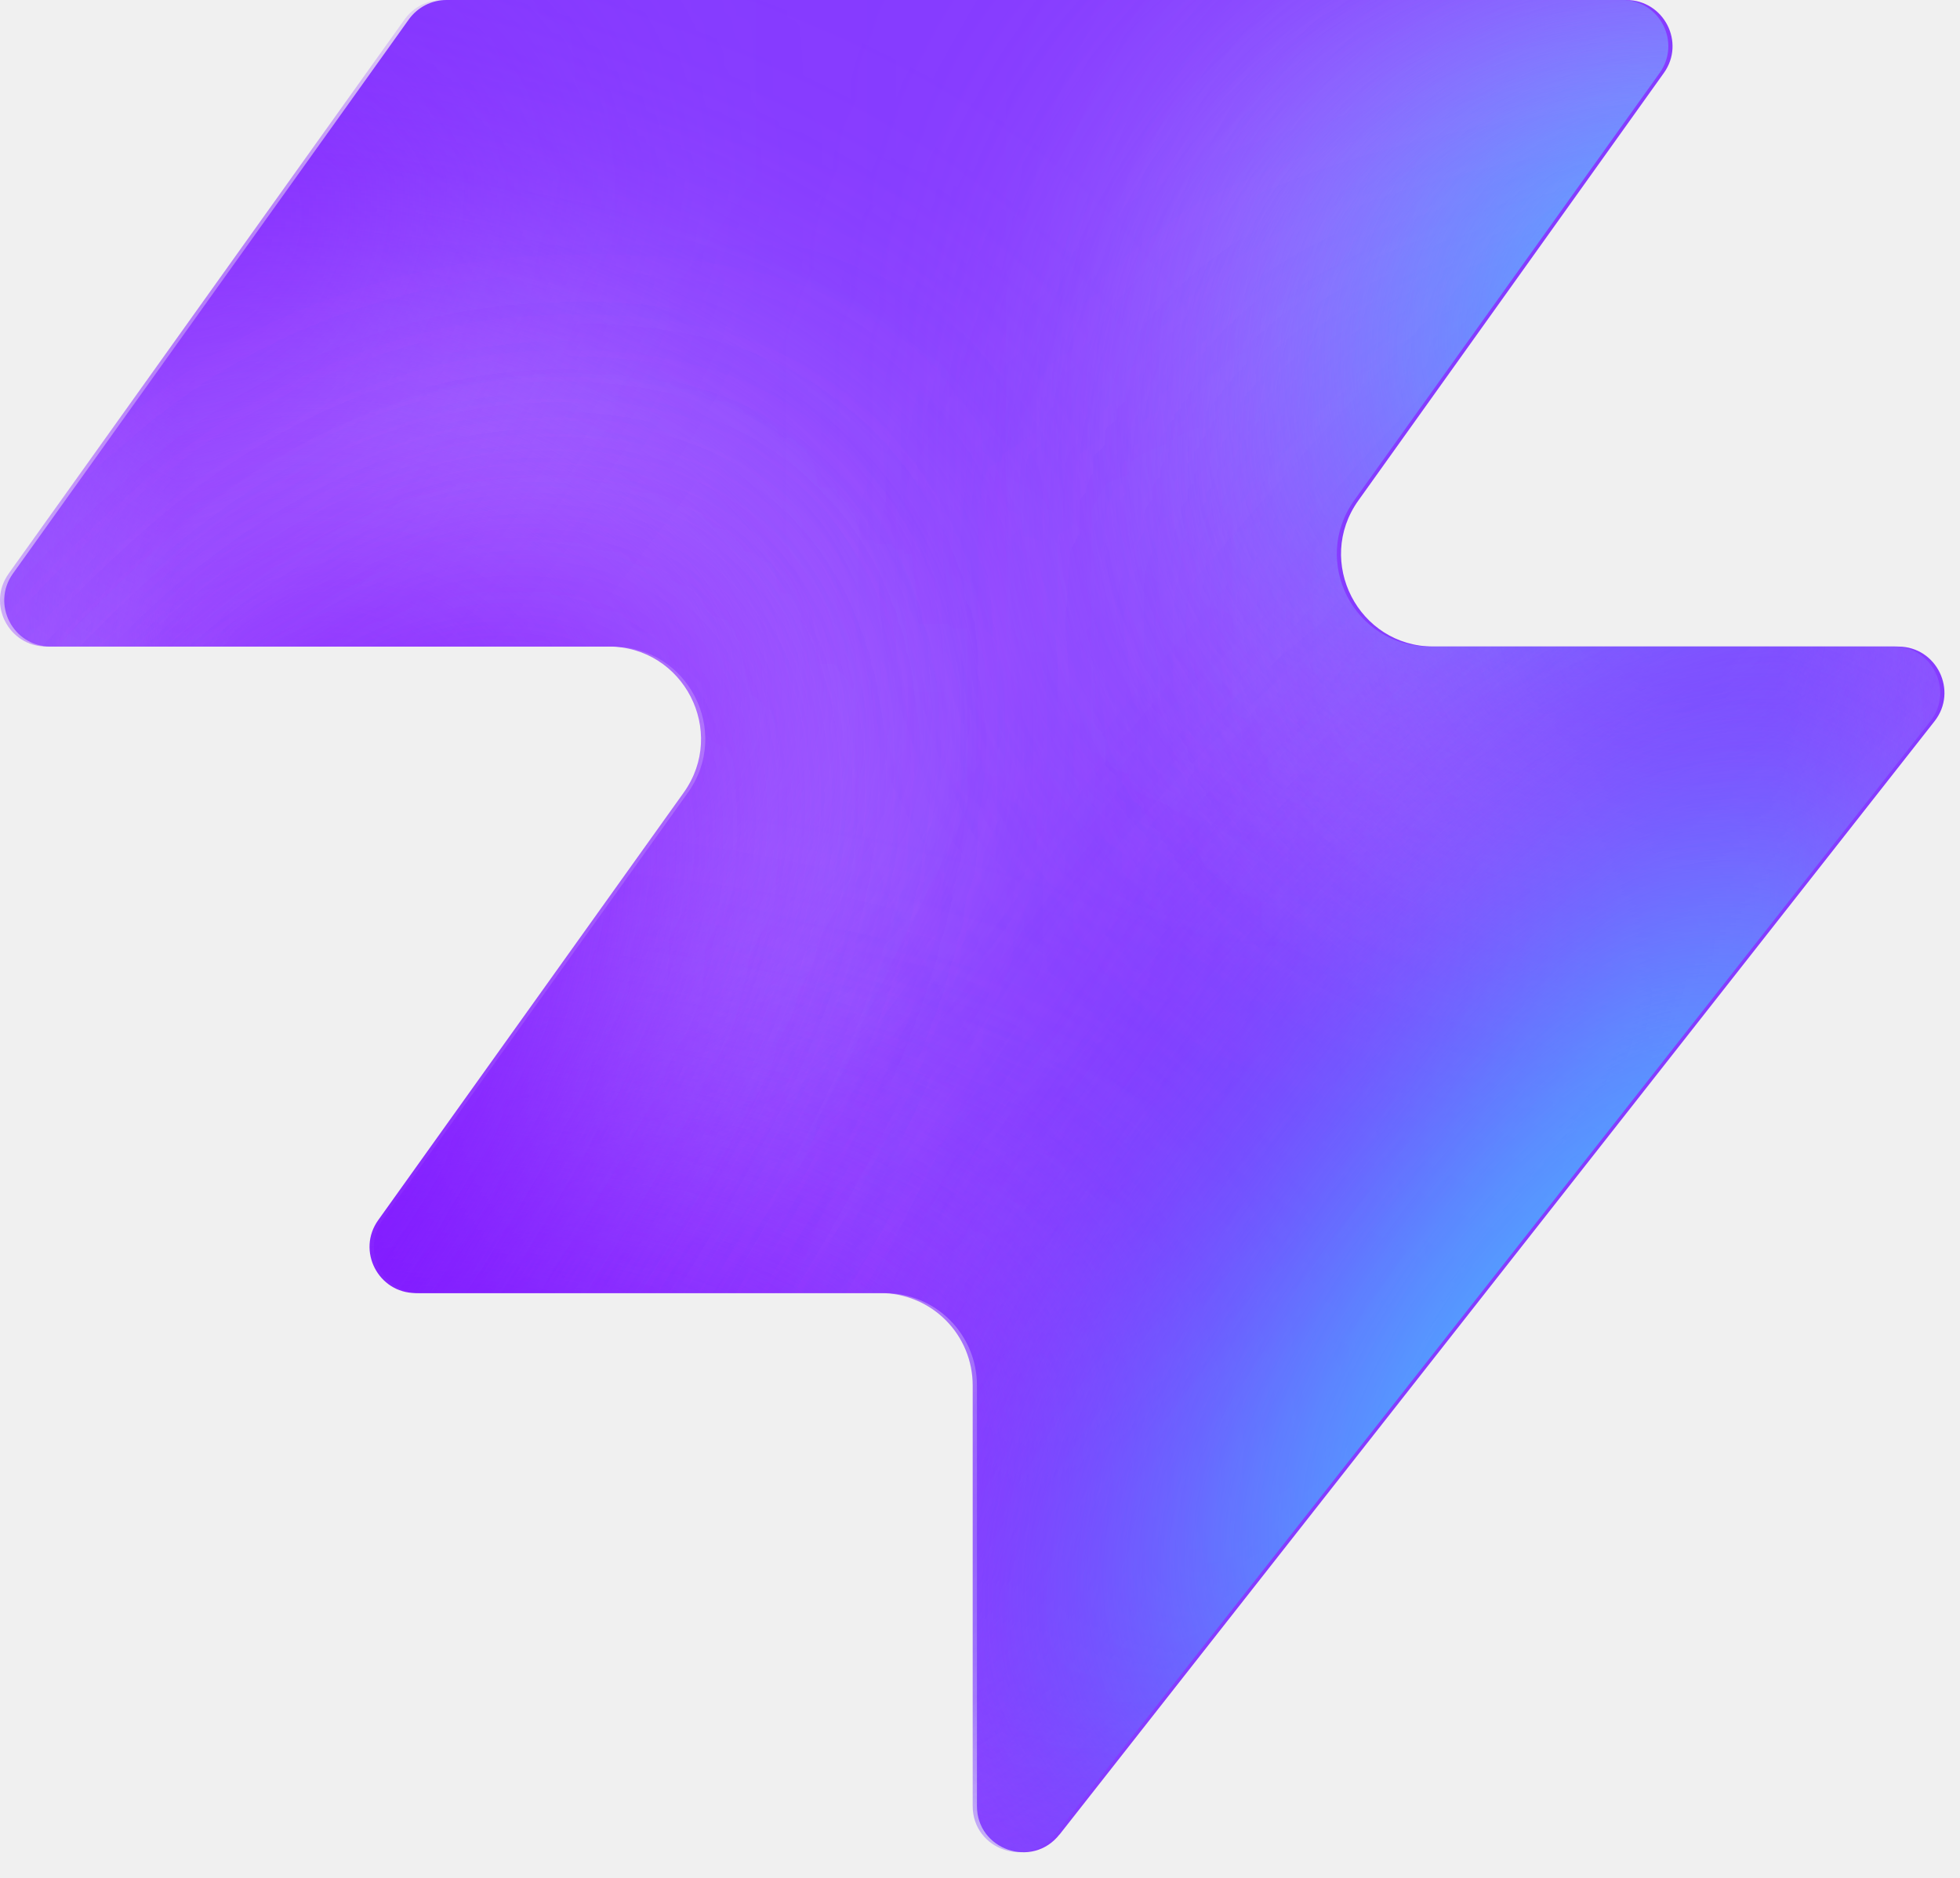
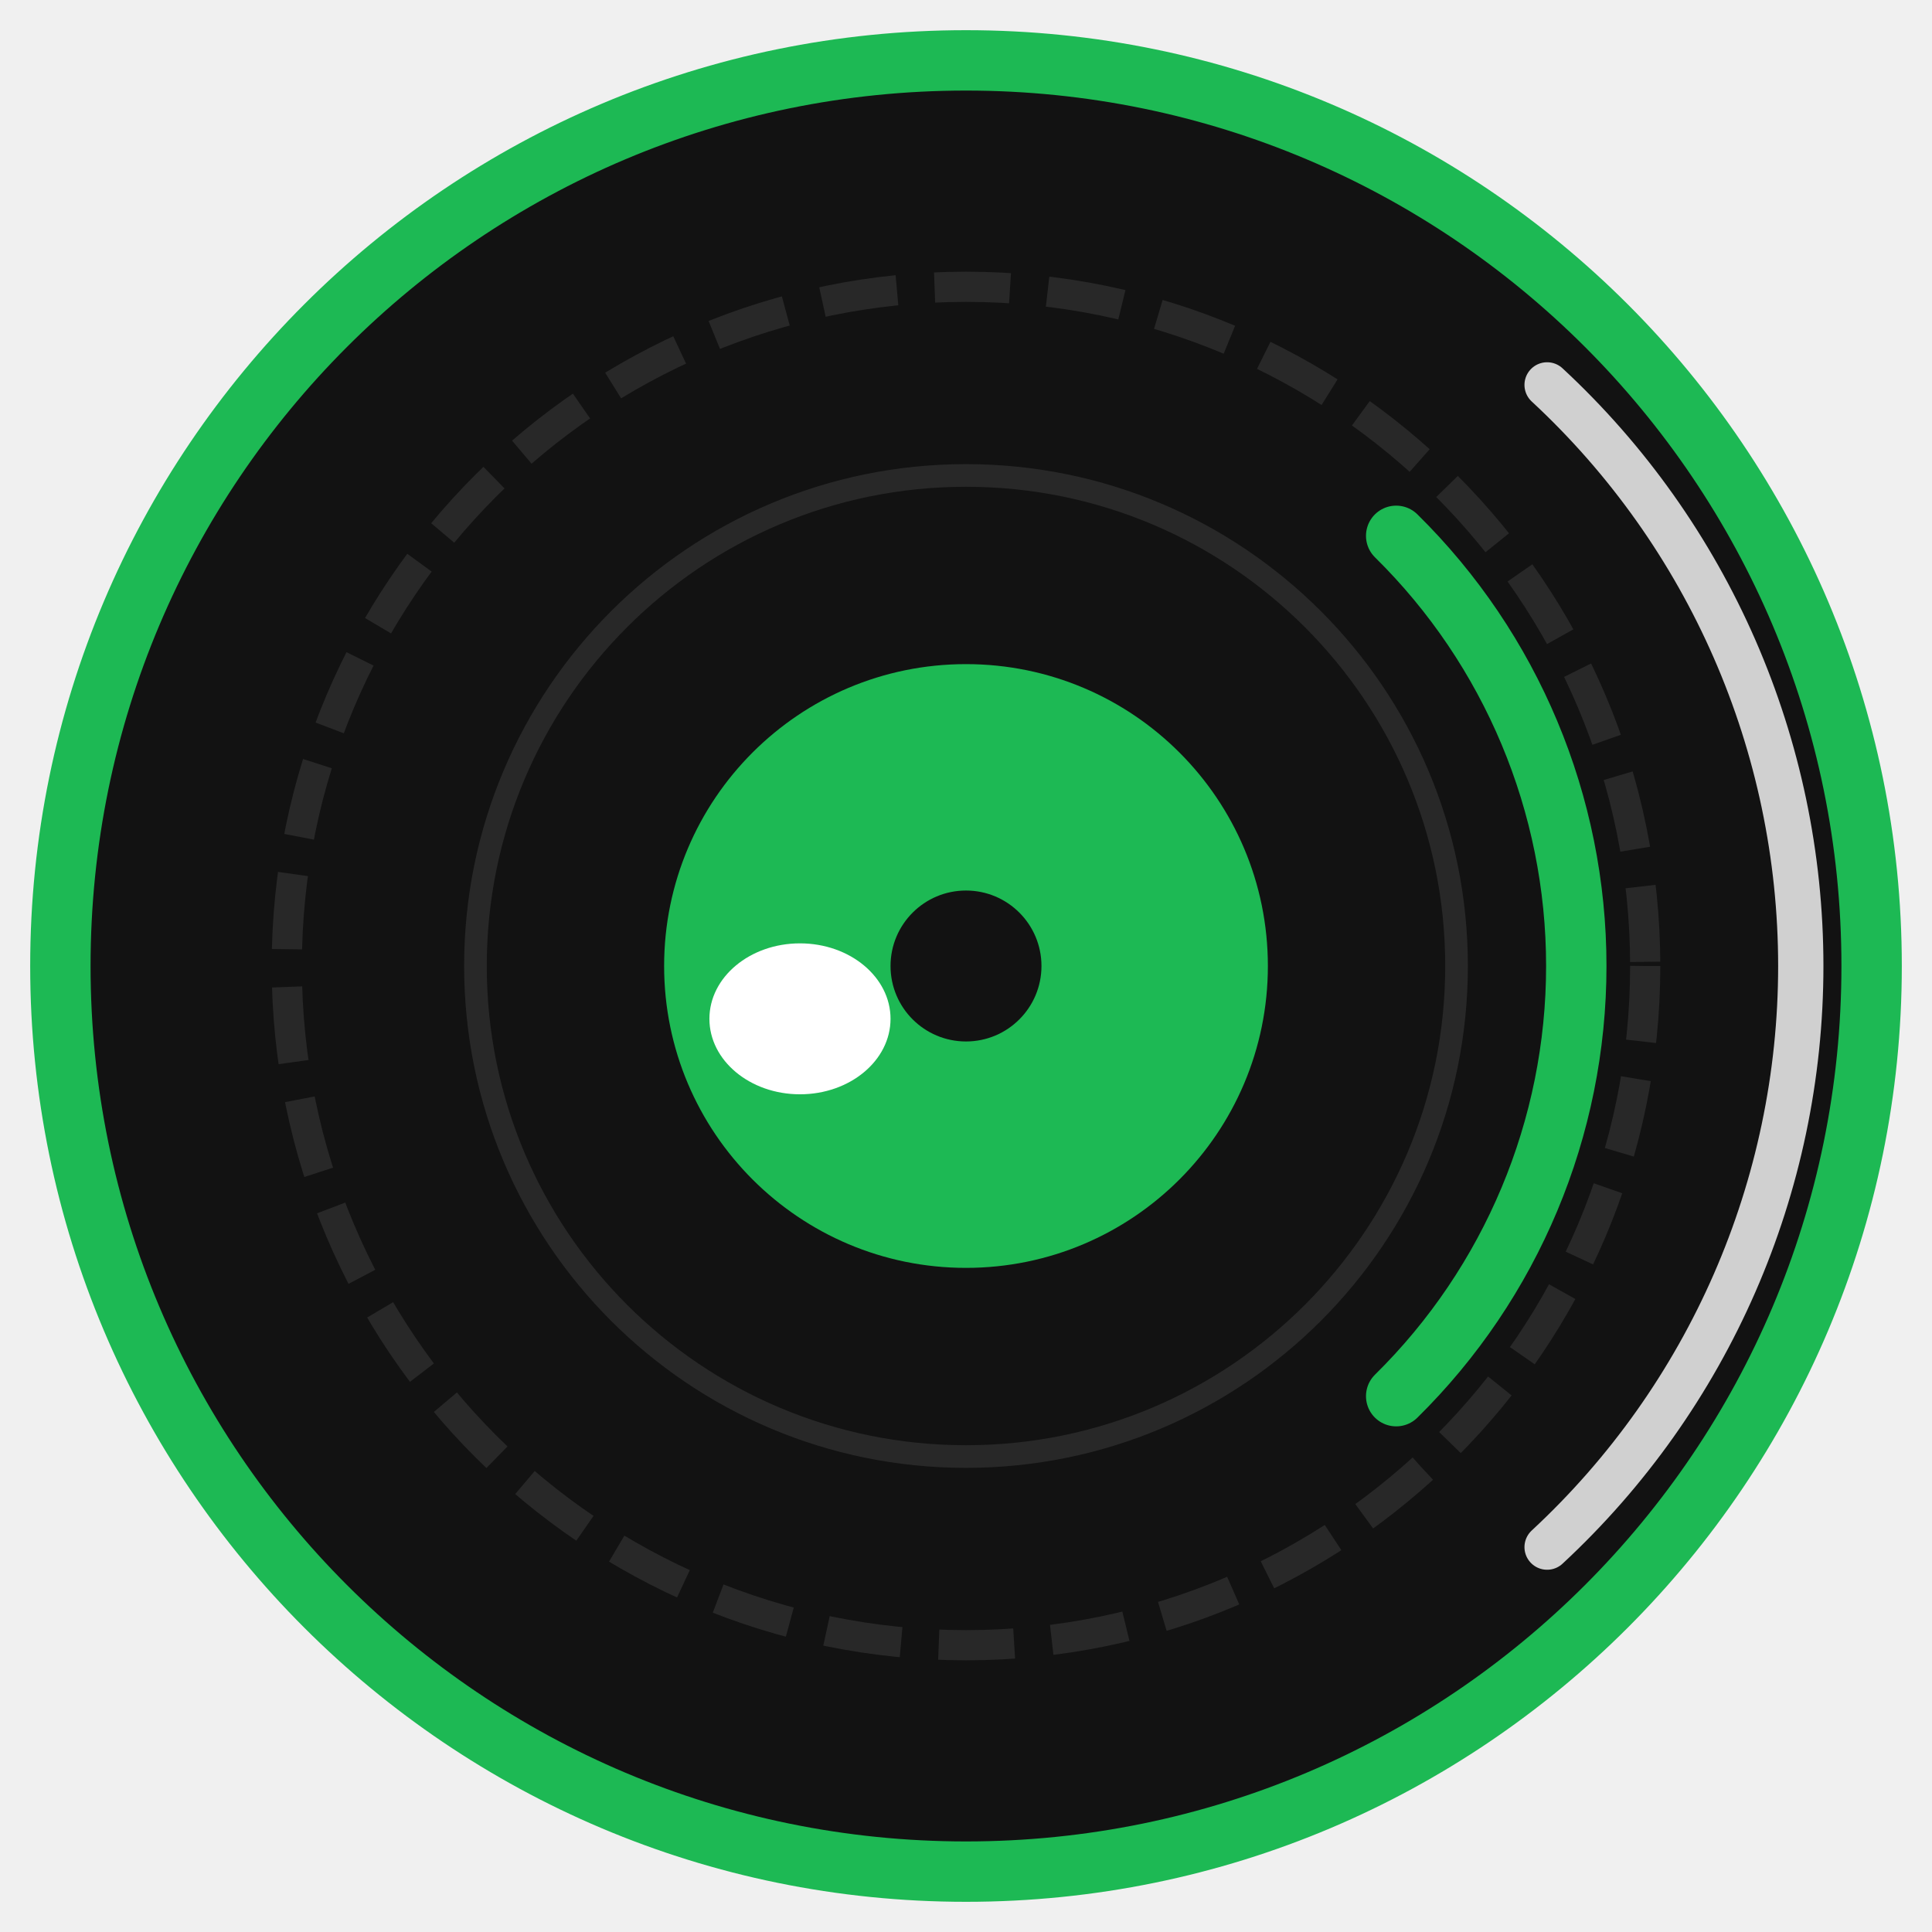
- <svg xmlns="http://www.w3.org/2000/svg" width="48" height="46" fill="none" viewBox="0 0 48 46">
-   <path fill="#863bff" d="M25.946 44.938c-.664.845-2.021.375-2.021-.698V33.937a2.26 2.26 0 0 0-2.262-2.262H10.287c-.92 0-1.456-1.04-.92-1.788l7.48-10.471c1.07-1.497 0-3.578-1.842-3.578H1.237c-.92 0-1.456-1.04-.92-1.788L10.013.474c.214-.297.556-.474.92-.474h28.894c.92 0 1.456 1.04.92 1.788l-7.48 10.471c-1.07 1.498 0 3.579 1.842 3.579h11.377c.943 0 1.473 1.088.89 1.83L25.947 44.94z" style="fill:#863bff;fill:color(display-p3 .525 .23 1);fill-opacity:1" />
-   <mask id="a" width="48" height="46" x="0" y="0" maskUnits="userSpaceOnUse" style="mask-type:alpha">
-     <path fill="#000" d="M25.842 44.938c-.664.844-2.021.375-2.021-.698V33.937a2.26 2.26 0 0 0-2.262-2.262H10.183c-.92 0-1.456-1.04-.92-1.788l7.48-10.471c1.07-1.498 0-3.579-1.842-3.579H1.133c-.92 0-1.456-1.04-.92-1.787L9.91.473c.214-.297.556-.474.92-.474h28.894c.92 0 1.456 1.04.92 1.788l-7.48 10.471c-1.07 1.498 0 3.578 1.842 3.578h11.377c.943 0 1.473 1.088.89 1.832L25.843 44.94z" style="fill:#000;fill-opacity:1" />
-   </mask>
-   <g mask="url(#a)">
-     <g filter="url(#b)">
-       <ellipse cx="5.508" cy="14.704" fill="#ede6ff" rx="5.508" ry="14.704" style="fill:#ede6ff;fill:color(display-p3 .927 .903 1);fill-opacity:1" transform="matrix(.00324 1 1 -.00324 -4.47 31.516)" />
-     </g>
-     <g filter="url(#c)">
-       <ellipse cx="10.399" cy="29.851" fill="#ede6ff" rx="10.399" ry="29.851" style="fill:#ede6ff;fill:color(display-p3 .927 .903 1);fill-opacity:1" transform="matrix(.00324 1 1 -.00324 -39.328 7.883)" />
-     </g>
-     <g filter="url(#d)">
-       <ellipse cx="5.508" cy="30.487" fill="#7e14ff" rx="5.508" ry="30.487" style="fill:#7e14ff;fill:color(display-p3 .492 .077 1);fill-opacity:1" transform="rotate(89.814 -25.913 -14.639)scale(1 -1)" />
-     </g>
-     <g filter="url(#e)">
-       <ellipse cx="5.508" cy="30.599" fill="#7e14ff" rx="5.508" ry="30.599" style="fill:#7e14ff;fill:color(display-p3 .492 .077 1);fill-opacity:1" transform="rotate(89.814 -32.644 -3.334)scale(1 -1)" />
-     </g>
-     <g filter="url(#f)">
-       <ellipse cx="5.508" cy="30.599" fill="#7e14ff" rx="5.508" ry="30.599" style="fill:#7e14ff;fill:color(display-p3 .492 .077 1);fill-opacity:1" transform="matrix(.00324 1 1 -.00324 -34.34 30.47)" />
-     </g>
-     <g filter="url(#g)">
-       <ellipse cx="14.072" cy="22.078" fill="#ede6ff" rx="14.072" ry="22.078" style="fill:#ede6ff;fill:color(display-p3 .927 .903 1);fill-opacity:1" transform="rotate(93.35 24.506 48.493)scale(-1 1)" />
-     </g>
-     <g filter="url(#h)">
-       <ellipse cx="3.47" cy="21.501" fill="#7e14ff" rx="3.47" ry="21.501" style="fill:#7e14ff;fill:color(display-p3 .492 .077 1);fill-opacity:1" transform="rotate(89.009 28.708 47.59)scale(-1 1)" />
-     </g>
-     <g filter="url(#i)">
-       <ellipse cx="3.47" cy="21.501" fill="#7e14ff" rx="3.47" ry="21.501" style="fill:#7e14ff;fill:color(display-p3 .492 .077 1);fill-opacity:1" transform="rotate(89.009 28.708 47.59)scale(-1 1)" />
-     </g>
-     <g filter="url(#j)">
-       <ellipse cx=".387" cy="8.972" fill="#7e14ff" rx="4.407" ry="29.108" style="fill:#7e14ff;fill:color(display-p3 .492 .077 1);fill-opacity:1" transform="rotate(39.51 .387 8.972)" />
-     </g>
-     <g filter="url(#k)">
-       <ellipse cx="47.523" cy="-6.092" fill="#7e14ff" rx="4.407" ry="29.108" style="fill:#7e14ff;fill:color(display-p3 .492 .077 1);fill-opacity:1" transform="rotate(37.892 47.523 -6.092)" />
-     </g>
-     <g filter="url(#l)">
-       <ellipse cx="41.412" cy="6.333" fill="#47bfff" rx="5.971" ry="9.665" style="fill:#47bfff;fill:color(display-p3 .28 .748 1);fill-opacity:1" transform="rotate(37.892 41.412 6.333)" />
-     </g>
-     <g filter="url(#m)">
-       <ellipse cx="-1.879" cy="38.332" fill="#7e14ff" rx="4.407" ry="29.108" style="fill:#7e14ff;fill:color(display-p3 .492 .077 1);fill-opacity:1" transform="rotate(37.892 -1.88 38.332)" />
-     </g>
-     <g filter="url(#n)">
-       <ellipse cx="-1.879" cy="38.332" fill="#7e14ff" rx="4.407" ry="29.108" style="fill:#7e14ff;fill:color(display-p3 .492 .077 1);fill-opacity:1" transform="rotate(37.892 -1.88 38.332)" />
-     </g>
-     <g filter="url(#o)">
-       <ellipse cx="35.651" cy="29.907" fill="#7e14ff" rx="4.407" ry="29.108" style="fill:#7e14ff;fill:color(display-p3 .492 .077 1);fill-opacity:1" transform="rotate(37.892 35.651 29.907)" />
-     </g>
-     <g filter="url(#p)">
-       <ellipse cx="38.418" cy="32.4" fill="#47bfff" rx="5.971" ry="15.297" style="fill:#47bfff;fill:color(display-p3 .28 .748 1);fill-opacity:1" transform="rotate(37.892 38.418 32.4)" />
-     </g>
-   </g>
-   <defs>
-     <filter id="b" width="60.045" height="41.654" x="-19.77" y="16.149" color-interpolation-filters="sRGB" filterUnits="userSpaceOnUse">
-       <feFlood flood-opacity="0" result="BackgroundImageFix" />
-       <feBlend in="SourceGraphic" in2="BackgroundImageFix" result="shape" />
-       <feGaussianBlur result="effect1_foregroundBlur_2002_17158" stdDeviation="7.659" />
-     </filter>
-     <filter id="c" width="90.34" height="51.437" x="-54.613" y="-7.533" color-interpolation-filters="sRGB" filterUnits="userSpaceOnUse">
-       <feFlood flood-opacity="0" result="BackgroundImageFix" />
-       <feBlend in="SourceGraphic" in2="BackgroundImageFix" result="shape" />
-       <feGaussianBlur result="effect1_foregroundBlur_2002_17158" stdDeviation="7.659" />
-     </filter>
-     <filter id="d" width="79.355" height="29.4" x="-49.64" y="2.03" color-interpolation-filters="sRGB" filterUnits="userSpaceOnUse">
-       <feFlood flood-opacity="0" result="BackgroundImageFix" />
-       <feBlend in="SourceGraphic" in2="BackgroundImageFix" result="shape" />
-       <feGaussianBlur result="effect1_foregroundBlur_2002_17158" stdDeviation="4.596" />
-     </filter>
-     <filter id="e" width="79.579" height="29.4" x="-45.045" y="20.029" color-interpolation-filters="sRGB" filterUnits="userSpaceOnUse">
-       <feFlood flood-opacity="0" result="BackgroundImageFix" />
-       <feBlend in="SourceGraphic" in2="BackgroundImageFix" result="shape" />
-       <feGaussianBlur result="effect1_foregroundBlur_2002_17158" stdDeviation="4.596" />
-     </filter>
-     <filter id="f" width="79.579" height="29.4" x="-43.513" y="21.178" color-interpolation-filters="sRGB" filterUnits="userSpaceOnUse">
-       <feFlood flood-opacity="0" result="BackgroundImageFix" />
-       <feBlend in="SourceGraphic" in2="BackgroundImageFix" result="shape" />
-       <feGaussianBlur result="effect1_foregroundBlur_2002_17158" stdDeviation="4.596" />
-     </filter>
-     <filter id="g" width="74.749" height="58.852" x="15.756" y="-17.901" color-interpolation-filters="sRGB" filterUnits="userSpaceOnUse">
-       <feFlood flood-opacity="0" result="BackgroundImageFix" />
-       <feBlend in="SourceGraphic" in2="BackgroundImageFix" result="shape" />
-       <feGaussianBlur result="effect1_foregroundBlur_2002_17158" stdDeviation="7.659" />
-     </filter>
-     <filter id="h" width="61.377" height="25.362" x="23.548" y="2.284" color-interpolation-filters="sRGB" filterUnits="userSpaceOnUse">
-       <feFlood flood-opacity="0" result="BackgroundImageFix" />
-       <feBlend in="SourceGraphic" in2="BackgroundImageFix" result="shape" />
-       <feGaussianBlur result="effect1_foregroundBlur_2002_17158" stdDeviation="4.596" />
-     </filter>
-     <filter id="i" width="61.377" height="25.362" x="23.548" y="2.284" color-interpolation-filters="sRGB" filterUnits="userSpaceOnUse">
-       <feFlood flood-opacity="0" result="BackgroundImageFix" />
-       <feBlend in="SourceGraphic" in2="BackgroundImageFix" result="shape" />
-       <feGaussianBlur result="effect1_foregroundBlur_2002_17158" stdDeviation="4.596" />
-     </filter>
-     <filter id="j" width="56.045" height="63.649" x="-27.636" y="-22.853" color-interpolation-filters="sRGB" filterUnits="userSpaceOnUse">
-       <feFlood flood-opacity="0" result="BackgroundImageFix" />
-       <feBlend in="SourceGraphic" in2="BackgroundImageFix" result="shape" />
-       <feGaussianBlur result="effect1_foregroundBlur_2002_17158" stdDeviation="4.596" />
-     </filter>
-     <filter id="k" width="54.814" height="64.646" x="20.116" y="-38.415" color-interpolation-filters="sRGB" filterUnits="userSpaceOnUse">
-       <feFlood flood-opacity="0" result="BackgroundImageFix" />
-       <feBlend in="SourceGraphic" in2="BackgroundImageFix" result="shape" />
-       <feGaussianBlur result="effect1_foregroundBlur_2002_17158" stdDeviation="4.596" />
-     </filter>
-     <filter id="l" width="33.541" height="35.313" x="24.641" y="-11.323" color-interpolation-filters="sRGB" filterUnits="userSpaceOnUse">
-       <feFlood flood-opacity="0" result="BackgroundImageFix" />
-       <feBlend in="SourceGraphic" in2="BackgroundImageFix" result="shape" />
-       <feGaussianBlur result="effect1_foregroundBlur_2002_17158" stdDeviation="4.596" />
-     </filter>
-     <filter id="m" width="54.814" height="64.646" x="-29.286" y="6.009" color-interpolation-filters="sRGB" filterUnits="userSpaceOnUse">
-       <feFlood flood-opacity="0" result="BackgroundImageFix" />
-       <feBlend in="SourceGraphic" in2="BackgroundImageFix" result="shape" />
-       <feGaussianBlur result="effect1_foregroundBlur_2002_17158" stdDeviation="4.596" />
-     </filter>
-     <filter id="n" width="54.814" height="64.646" x="-29.286" y="6.009" color-interpolation-filters="sRGB" filterUnits="userSpaceOnUse">
-       <feFlood flood-opacity="0" result="BackgroundImageFix" />
-       <feBlend in="SourceGraphic" in2="BackgroundImageFix" result="shape" />
-       <feGaussianBlur result="effect1_foregroundBlur_2002_17158" stdDeviation="4.596" />
-     </filter>
-     <filter id="o" width="54.814" height="64.646" x="8.244" y="-2.416" color-interpolation-filters="sRGB" filterUnits="userSpaceOnUse">
-       <feFlood flood-opacity="0" result="BackgroundImageFix" />
-       <feBlend in="SourceGraphic" in2="BackgroundImageFix" result="shape" />
-       <feGaussianBlur result="effect1_foregroundBlur_2002_17158" stdDeviation="4.596" />
-     </filter>
-     <filter id="p" width="39.409" height="43.623" x="18.713" y="10.588" color-interpolation-filters="sRGB" filterUnits="userSpaceOnUse">
-       <feFlood flood-opacity="0" result="BackgroundImageFix" />
-       <feBlend in="SourceGraphic" in2="BackgroundImageFix" result="shape" />
-       <feGaussianBlur result="effect1_foregroundBlur_2002_17158" stdDeviation="4.596" />
-     </filter>
-   </defs>
+ <svg xmlns="http://www.w3.org/2000/svg" viewBox="0 0 512 512" width="100%" height="100%">
+   <circle cx="256" cy="256" r="240" fill="#121212" stroke="#1DB954" stroke-width="16" />
+   <circle cx="256" cy="256" r="180" fill="none" stroke="#282828" stroke-width="8" stroke-dasharray="20 10" />
+   <circle cx="256" cy="256" r="130" fill="none" stroke="#282828" stroke-width="6" />
+   <circle cx="256" cy="256" r="80" fill="#1DB954" />
+   <circle cx="256" cy="256" r="20" fill="#121212" />
+   <path d="M 370 142 A 160 160 0 0 1 370 370" fill="none" stroke="#1DB954" stroke-width="16" stroke-linecap="round" />
+   <path d="M 410 102 A 210 210 0 0 1 410 410" fill="none" stroke="#FFFFFF" stroke-width="12" stroke-linecap="round" opacity="0.8" />
+   <path d="M 236 210 L 236 270 A 24 20 0 1 1 212 250 A 24 20 0 0 1 236 270" fill="#FFFFFF" />
</svg>
